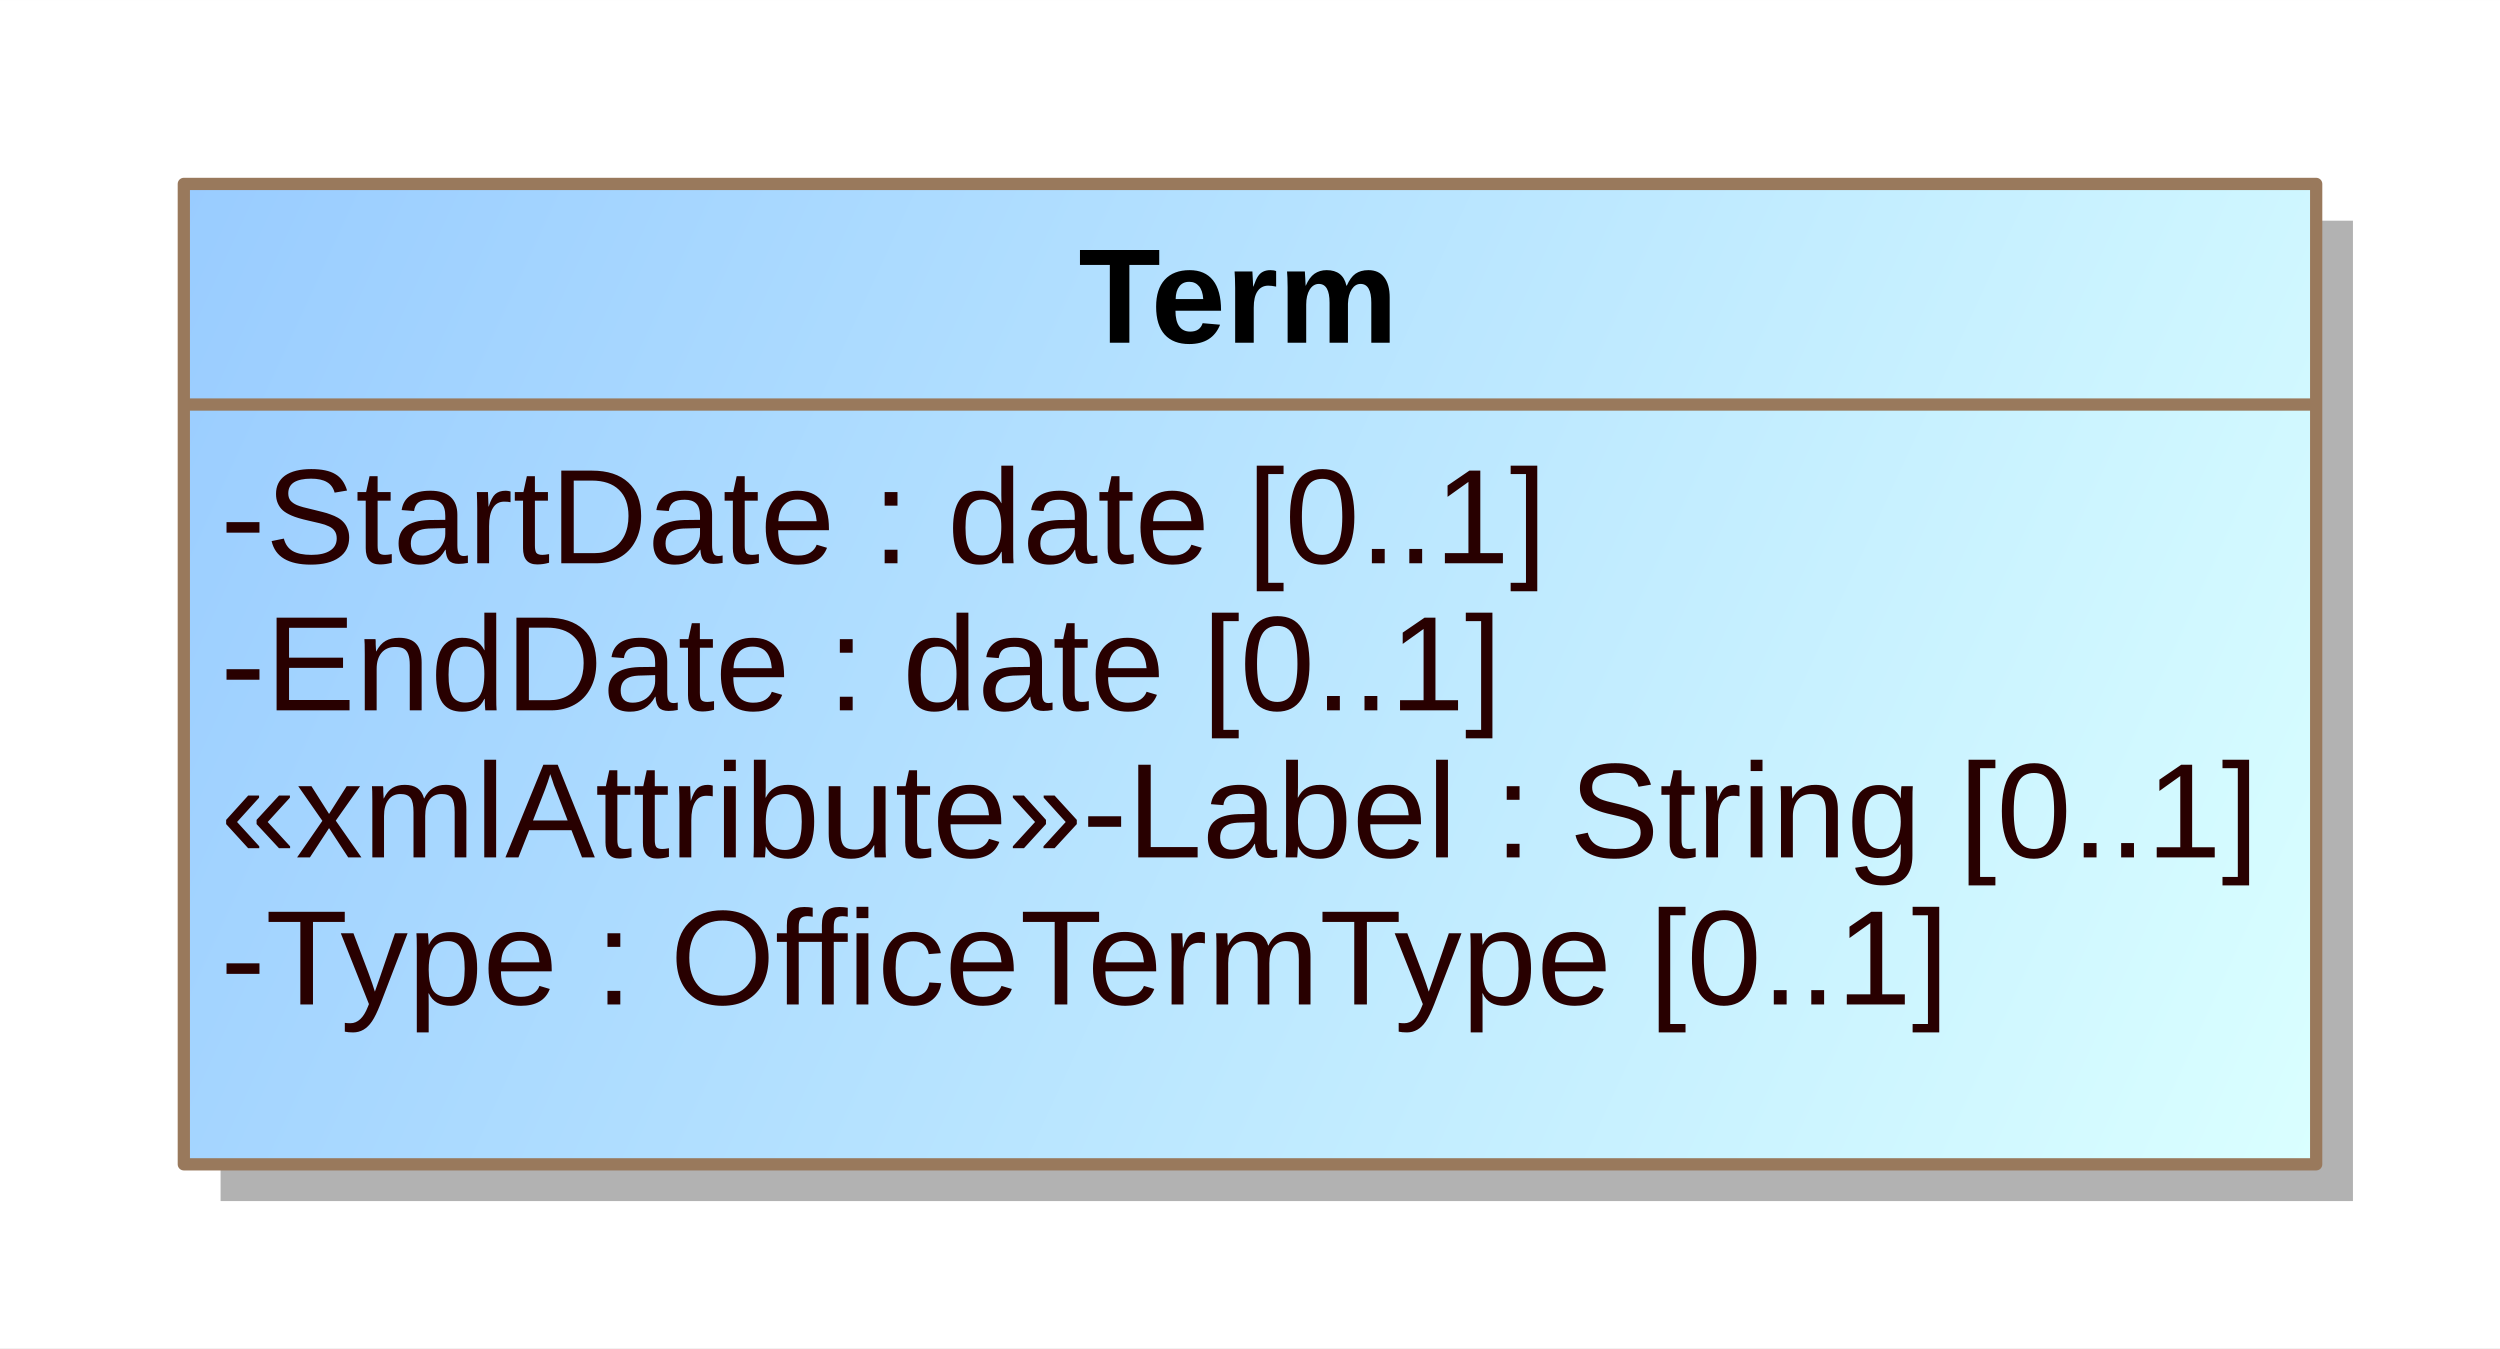
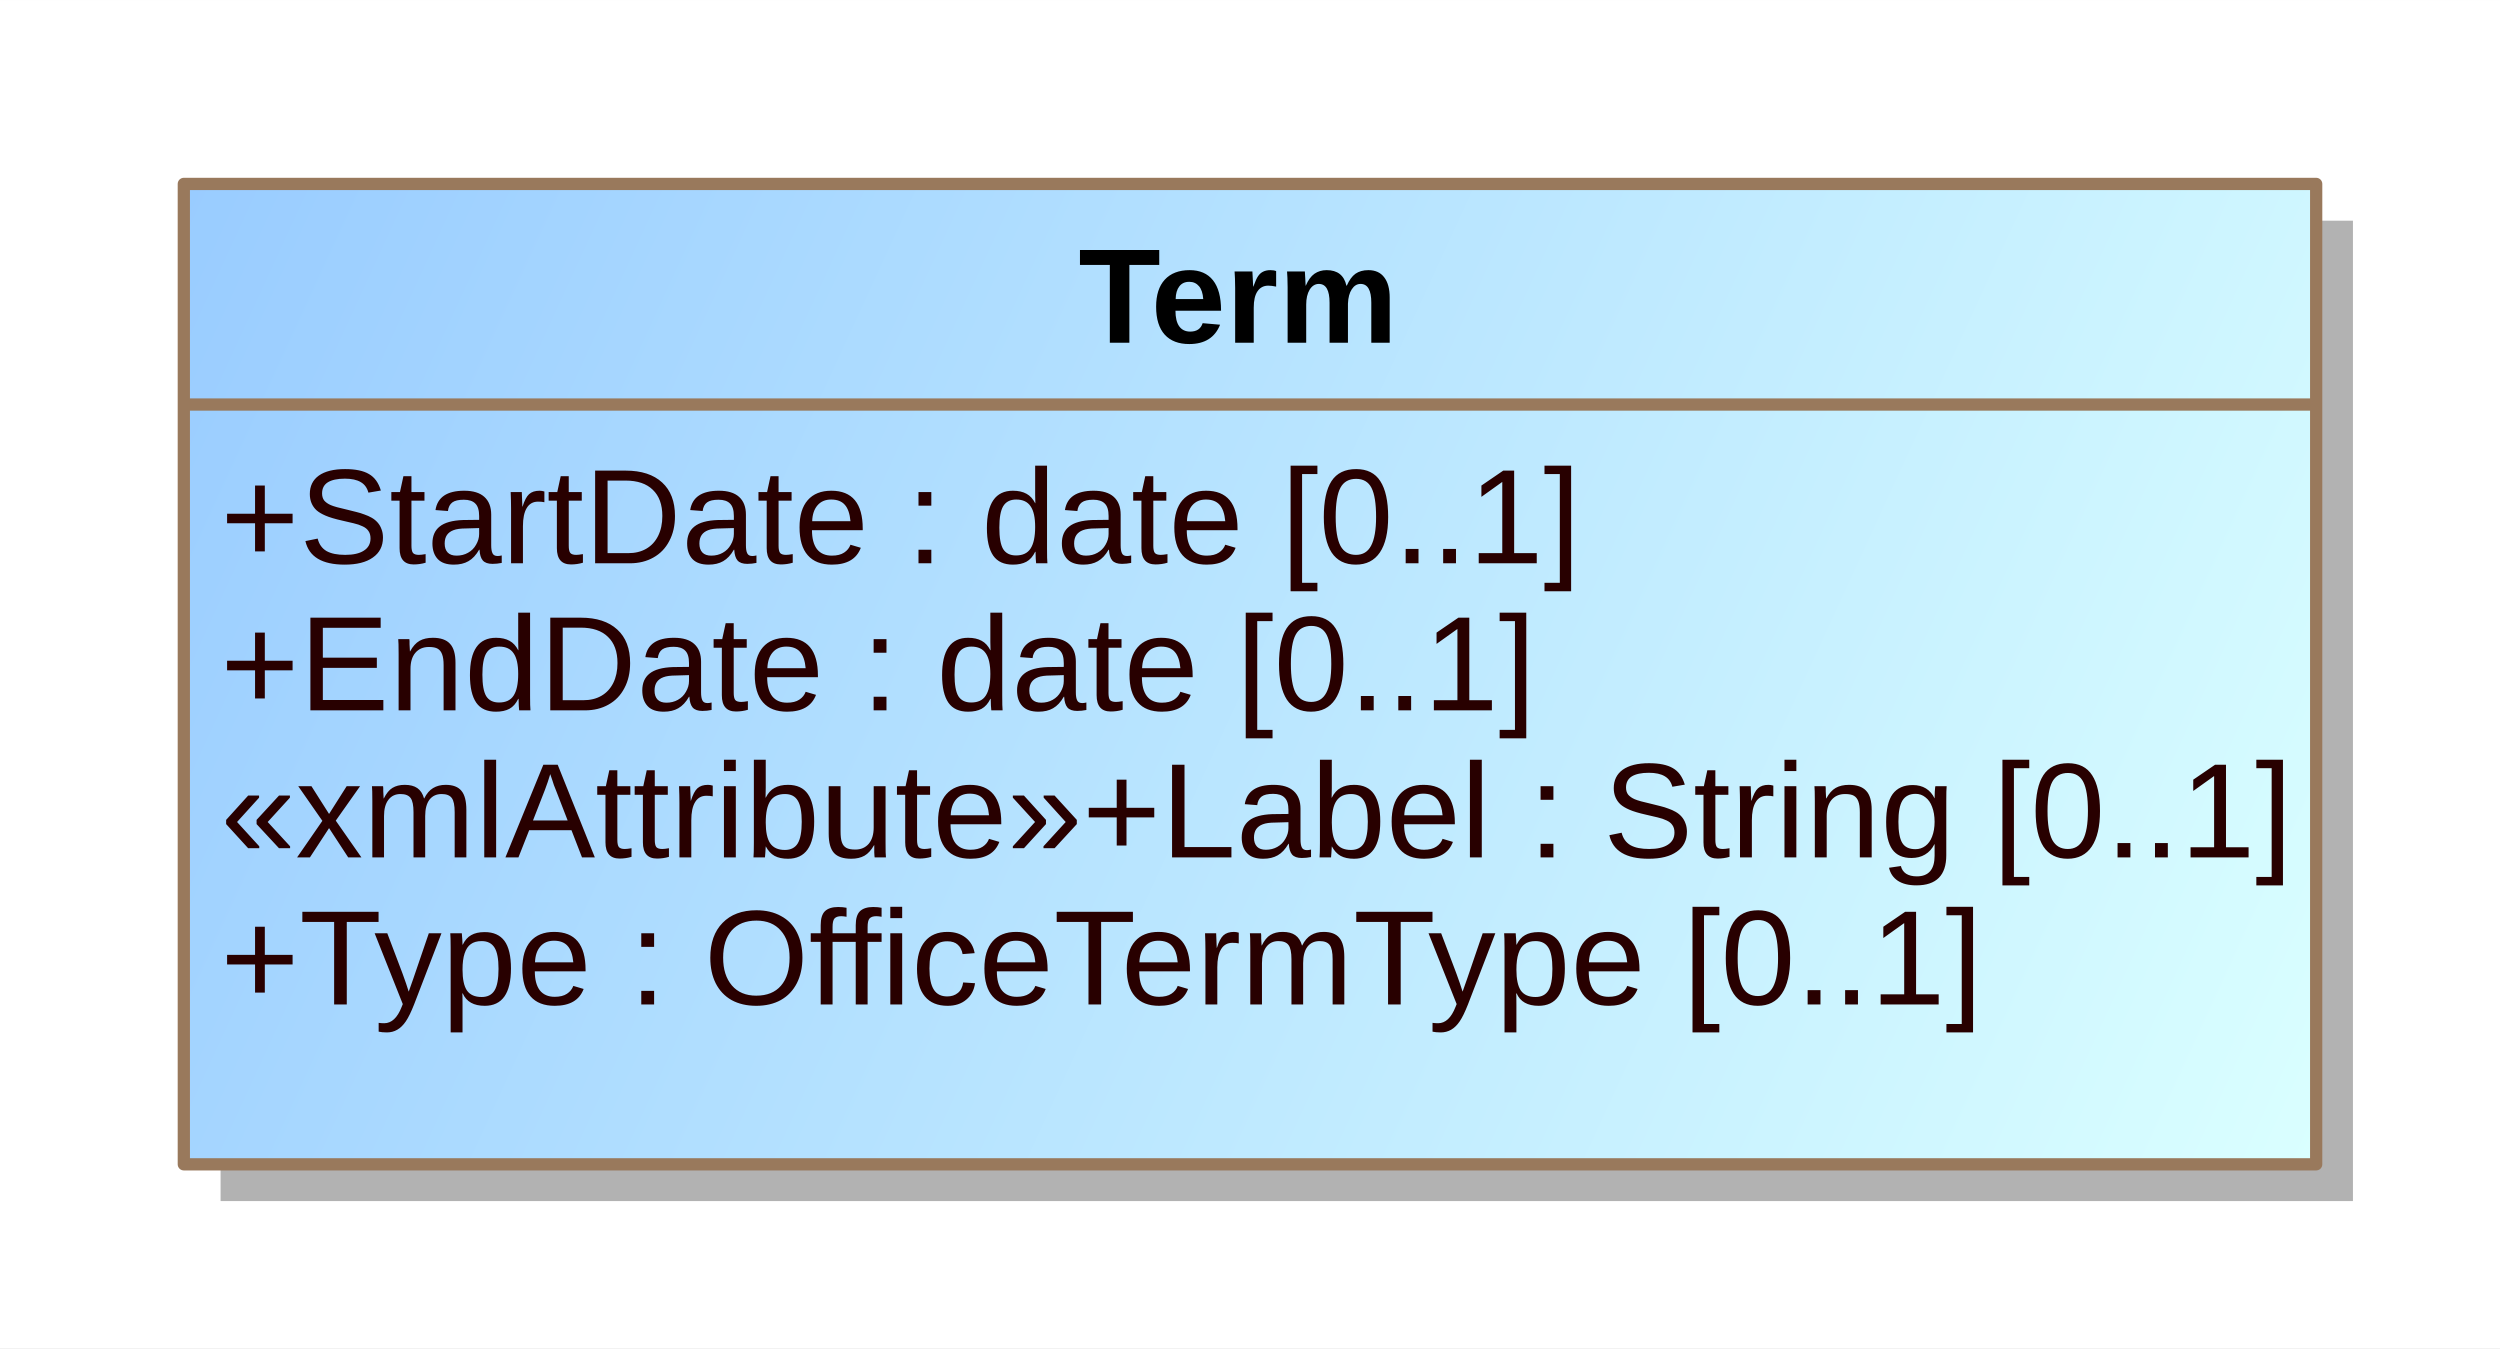
<svg xmlns="http://www.w3.org/2000/svg" fill-opacity="1" color-rendering="auto" color-interpolation="auto" text-rendering="auto" stroke="black" stroke-linecap="square" width="2.125in" stroke-miterlimit="10" shape-rendering="auto" stroke-opacity="1" fill="black" stroke-dasharray="none" font-weight="normal" stroke-width="1" viewBox="0 0 204 110" height="1.146in" font-family="'Arial'" font-style="normal" stroke-linejoin="miter" font-size="12" stroke-dashoffset="0" image-rendering="auto">
  <defs id="genericDefs" />
  <g>
    <defs id="defs1">
      <linearGradient x1="686" gradientUnits="userSpaceOnUse" x2="860" y1="686" y2="766" id="linearGradient1" spreadMethod="pad">
        <stop stop-opacity="1" stop-color="rgb(153,204,255)" offset="0%" />
        <stop stop-opacity="1" stop-color="rgb(218,255,255)" offset="100%" />
      </linearGradient>
      <clipPath clipPathUnits="userSpaceOnUse" id="clipPath1">
        <path d="M0 0 L204 0 L204 110 L0 110 L0 0 Z" />
      </clipPath>
      <clipPath clipPathUnits="userSpaceOnUse" id="clipPath2">
        <path d="M671 671 L875 671 L875 781 L671 781 L671 671 Z" />
      </clipPath>
    </defs>
    <g fill="white" stroke="white">
      <rect x="0" width="204" height="110" y="0" clip-path="url(#clipPath1)" stroke="none" />
      <rect x="689" y="689" transform="translate(-671,-671)" clip-path="url(#clipPath2)" fill="rgb(178,178,178)" width="174" text-rendering="geometricPrecision" height="80" stroke="none" />
      <rect x="686" y="686" transform="translate(-671,-671)" clip-path="url(#clipPath2)" fill="url(#linearGradient1)" width="174" text-rendering="geometricPrecision" height="80" stroke="none" />
    </g>
    <g fill="rgb(153,121,92)" text-rendering="geometricPrecision" transform="translate(-671,-671)" stroke-linecap="butt" stroke="rgb(153,121,92)" stroke-linejoin="round">
      <rect fill="none" x="686" width="174" height="80" y="686" clip-path="url(#clipPath2)" />
      <line y2="704" fill="none" x1="686" clip-path="url(#clipPath2)" x2="860" y1="704" />
-       <text x="689" font-size="11" y="752.958" clip-path="url(#clipPath2)" fill="rgb(40,0,0)" stroke="none" space="preserve">-Type : OfficeTermType [0..1]</text>
-       <text x="689" font-size="11" y="740.958" clip-path="url(#clipPath2)" fill="rgb(40,0,0)" stroke="none" space="preserve">«xmlAttribute»-Label : String [0..1]</text>
-       <text x="689" font-size="11" y="728.958" clip-path="url(#clipPath2)" fill="rgb(40,0,0)" stroke="none" space="preserve">-EndDate : date [0..1]</text>
-       <text x="689" font-size="11" y="716.958" clip-path="url(#clipPath2)" fill="rgb(40,0,0)" stroke="none" space="preserve">-StartDate : date [0..1]</text>
+       <text x="689" font-size="11" y="752.958" clip-path="url(#clipPath2)" fill="rgb(40,0,0)" stroke="none" space="preserve">+Type : OfficeTermType [0..1]</text>
+       <text x="689" font-size="11" y="740.958" clip-path="url(#clipPath2)" fill="rgb(40,0,0)" stroke="none" space="preserve">«xmlAttribute»+Label : String [0..1]</text>
+       <text x="689" font-size="11" y="728.958" clip-path="url(#clipPath2)" fill="rgb(40,0,0)" stroke="none" space="preserve">+EndDate : date [0..1]</text>
+       <text x="689" font-size="11" y="716.958" clip-path="url(#clipPath2)" fill="rgb(40,0,0)" stroke="none" space="preserve">+StartDate : date [0..1]</text>
    </g>
    <g text-rendering="geometricPrecision" font-size="11" font-weight="bold" transform="translate(-671,-671)" stroke-linecap="butt" stroke-linejoin="round">
      <text x="759" space="preserve" y="698.958" clip-path="url(#clipPath2)" stroke="none">Term</text>
    </g>
  </g>
</svg>
